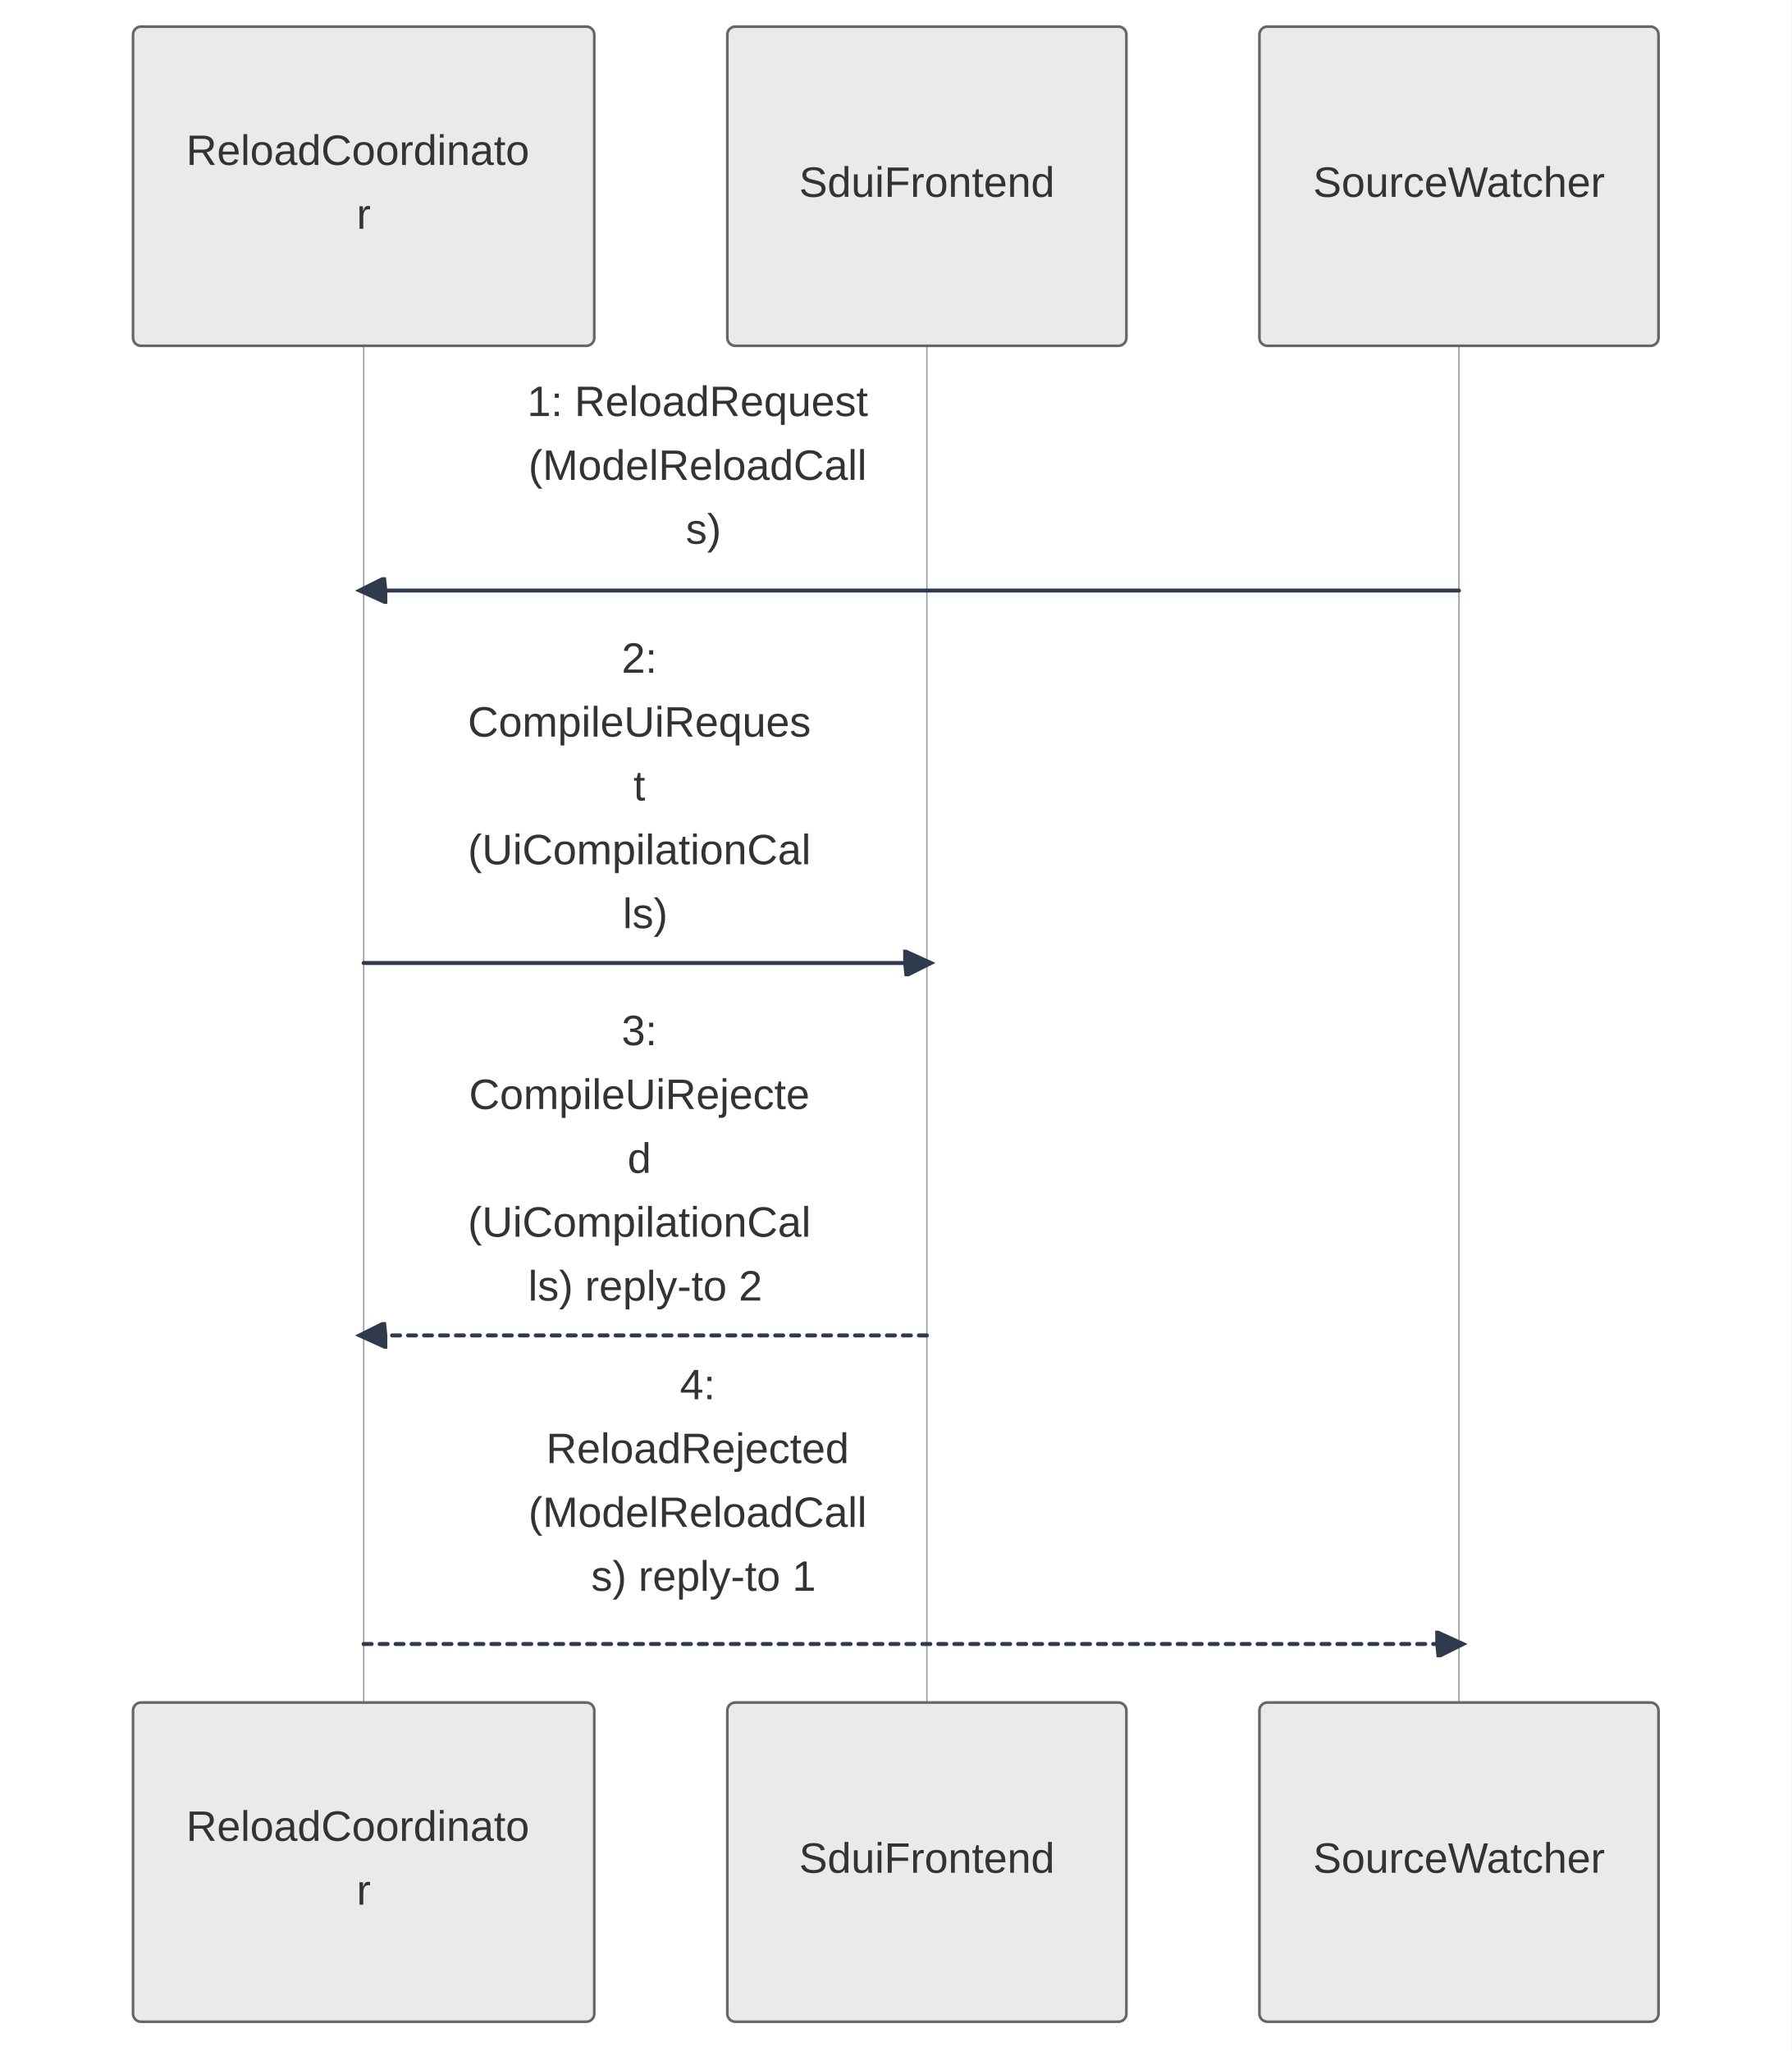
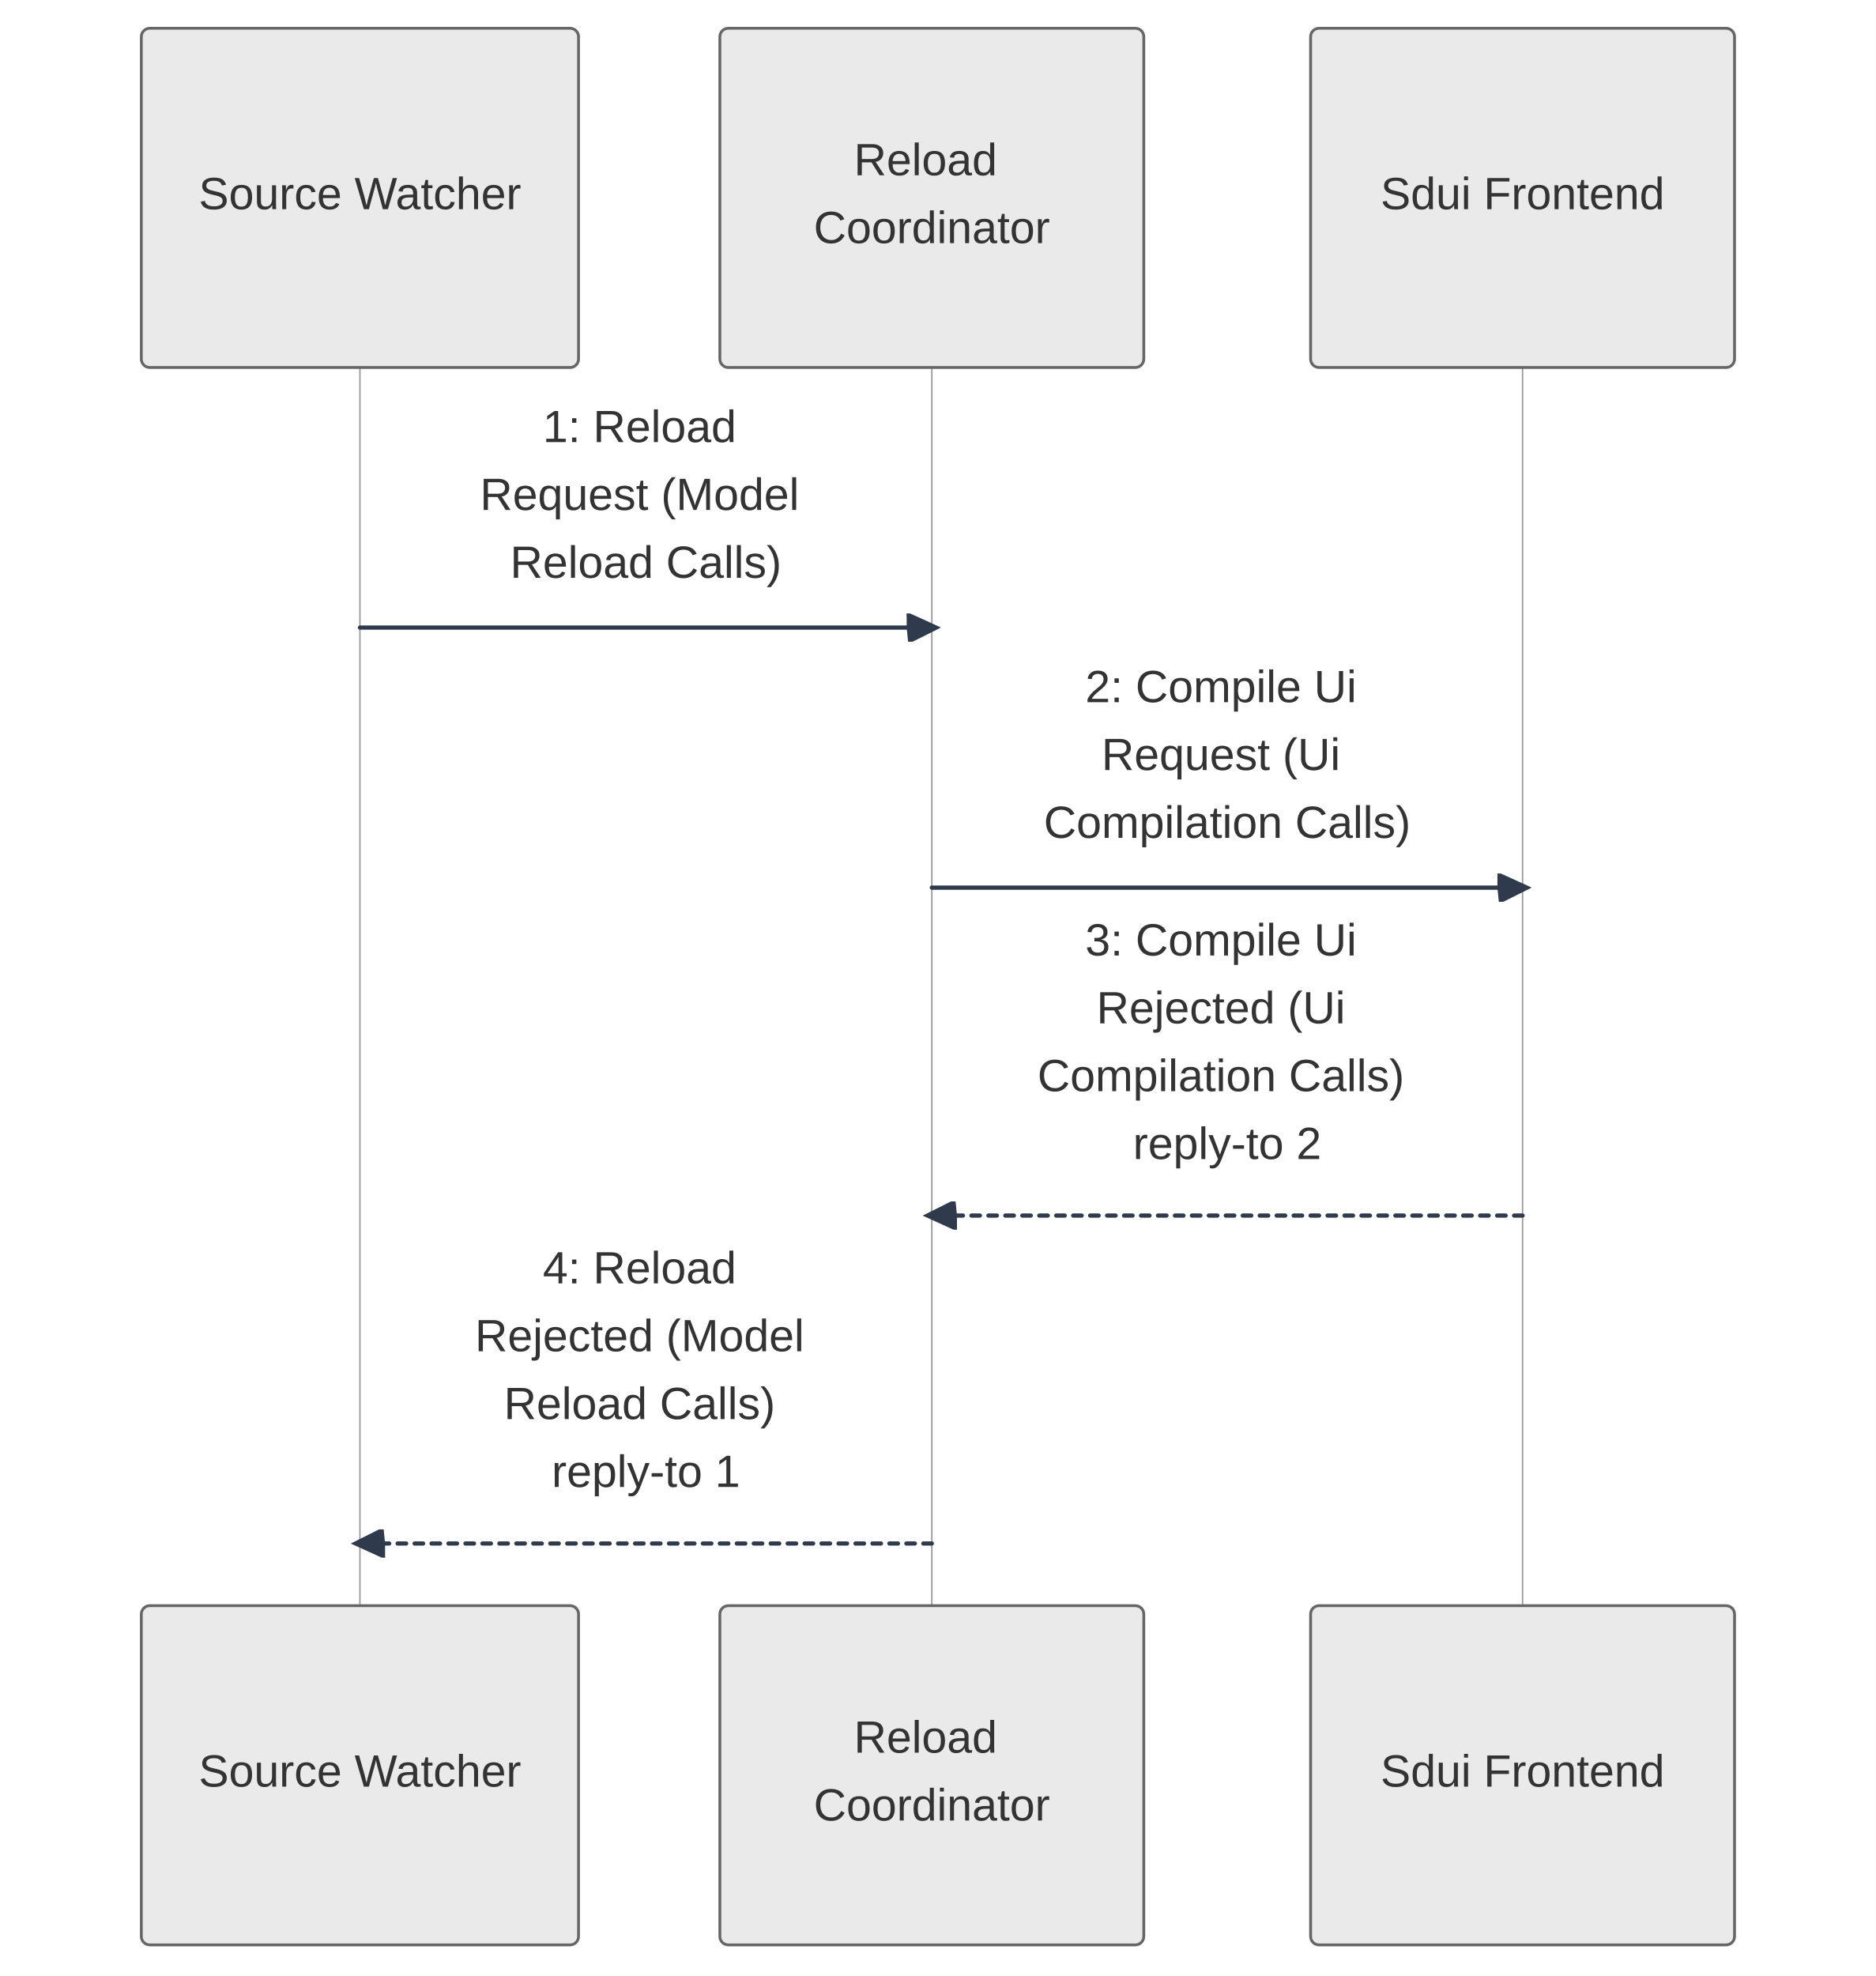
- <svg xmlns="http://www.w3.org/2000/svg" width="673.37" height="771" viewBox="-50 -10 673.37 771">
-   <rect x="-50" y="-10" width="673.37" height="771" fill="#FFFFFF" />
+ <svg xmlns="http://www.w3.org/2000/svg" width="663.72" height="699" viewBox="-50 -10 663.72 699">
+   <rect x="-50" y="-10" width="663.72" height="699" fill="#FFFFFF" />
  <defs>
    <marker id="arrow-0" viewBox="0 0 10 10" refX="5" refY="5" markerUnits="userSpaceOnUse" markerWidth="8" markerHeight="8" orient="auto">
      <path d="M 0 0 L 10 5 L 0 10 z" fill="#2F3B4D" stroke="#2F3B4D" stroke-width="1" stroke-dasharray="1,0" />
    </marker>
    <marker id="arrow-start-0" viewBox="0 0 10 10" refX="4.5" refY="5" markerUnits="userSpaceOnUse" markerWidth="8" markerHeight="8" orient="auto">
      <path d="M 0 5 L 10 10 L 10 0 z" fill="#2F3B4D" stroke="#2F3B4D" stroke-width="1" stroke-dasharray="1,0" />
    </marker>
    <marker id="arrow-async-0" viewBox="0 0 12 12" refX="11" refY="6" markerWidth="12" markerHeight="12" markerUnits="userSpaceOnUse" orient="auto">
      <path d="M 1 1 L 11 6 L 1 11" fill="none" stroke="#2F3B4D" stroke-width="1.5" />
    </marker>
    <marker id="arrow-seq-0" viewBox="-1 0 12 10" refX="7.9" refY="5" markerUnits="userSpaceOnUse" markerWidth="12" markerHeight="12" orient="auto-start-reverse">
      <path d="M -1 0 L 10 5 L 0 10 z" fill="#2F3B4D" stroke="#2F3B4D" stroke-width="1" stroke-dasharray="1,0" />
    </marker>
    <marker id="arrow-start-seq-0" viewBox="-1 0 12 10" refX="2.1" refY="5" markerUnits="userSpaceOnUse" markerWidth="12" markerHeight="12" orient="auto">
      <path d="M 11 0 L 0 5 L 11 10 z" fill="#2F3B4D" stroke="#2F3B4D" stroke-width="1" stroke-dasharray="1,0" />
    </marker>
  </defs>
-   <line x1="86.69" y1="120.00" x2="86.69" y2="630.00" stroke="#999999" stroke-width="0.5" />
-   <line x1="298.37" y1="120.00" x2="298.37" y2="630.00" stroke="#999999" stroke-width="0.5" />
-   <line x1="498.37" y1="120.00" x2="498.37" y2="630.00" stroke="#999999" stroke-width="0.5" />
-   <path id="edge-0" class="edgePath" data-edge-id="edge-0" d="M 498.370,212.000 L 86.685,212.000" fill="none" stroke="#2F3B4D" stroke-width="1.5" marker-end="url(#arrow-seq-0)" stroke-linecap="round" stroke-linejoin="round" />
-   <rect class="edgeLabel sequenceEdgeLabel" data-edge-id="edge-0" data-label-kind="center" x="135.74" y="128.40" width="157.37" height="76.00" rx="2" ry="2" fill="rgba(248,250,252, 0.92)" fill-opacity="0.00" stroke="#7B88A8" stroke-opacity="0.00" stroke-width="0.8" />
+   <line x1="77.35" y1="120.00" x2="77.35" y2="558.00" stroke="#999999" stroke-width="0.5" />
+   <line x1="279.70" y1="120.00" x2="279.70" y2="558.00" stroke="#999999" stroke-width="0.5" />
+   <line x1="488.72" y1="120.00" x2="488.72" y2="558.00" stroke="#999999" stroke-width="0.5" />
+   <path id="edge-0" class="edgePath" data-edge-id="edge-0" d="M 77.349,212.000 L 279.699,212.000" fill="none" stroke="#2F3B4D" stroke-width="1.5" marker-end="url(#arrow-seq-0)" stroke-linecap="round" stroke-linejoin="round" />
+   <rect class="edgeLabel sequenceEdgeLabel" data-edge-id="edge-0" data-label-kind="center" x="109.17" y="128.40" width="138.70" height="76.00" rx="2" ry="2" fill="rgba(248,250,252, 0.92)" fill-opacity="0.00" stroke="#7B88A8" stroke-opacity="0.00" stroke-width="0.8" />
  <g class="edgeLabel" data-edge-id="edge-0" data-label-kind="center">
-     <text x="214.42" y="146.40" text-anchor="middle" font-family="trebuchet ms,verdana,arial,DejaVu Sans,Liberation Sans,sans-serif,Noto Color Emoji,Apple Color Emoji,Segoe UI Emoji" font-size="16" fill="#333333">
-       <tspan x="214.42" dy="0.00">1: ReloadRequest</tspan>
-       <tspan x="214.42" dy="24.00">(ModelReloadCall</tspan>
-       <tspan x="214.42" dy="24.00">s)</tspan>
+     <text x="178.52" y="146.40" text-anchor="middle" font-family="trebuchet ms,verdana,arial,DejaVu Sans,Liberation Sans,sans-serif,Noto Color Emoji,Apple Color Emoji,Segoe UI Emoji" font-size="16" fill="#333333">
+       <tspan x="178.52" dy="0.00">1: Reload</tspan>
+       <tspan x="178.52" dy="24.00">Request (Model</tspan>
+       <tspan x="178.52" dy="24.00">Reload Calls)</tspan>
    </text>
  </g>
-   <path id="edge-1" class="edgePath" data-edge-id="edge-1" d="M 86.685,352.000 L 298.370,352.000" fill="none" stroke="#2F3B4D" stroke-width="1.5" marker-end="url(#arrow-seq-0)" stroke-linecap="round" stroke-linejoin="round" />
-   <rect class="edgeLabel sequenceEdgeLabel" data-edge-id="edge-1" data-label-kind="center" x="109.17" y="224.90" width="166.71" height="124.00" rx="2" ry="2" fill="rgba(248,250,252, 0.92)" fill-opacity="0.00" stroke="#7B88A8" stroke-opacity="0.00" stroke-width="0.8" />
+   <path id="edge-1" class="edgePath" data-edge-id="edge-1" d="M 279.699,304.000 L 488.720,304.000" fill="none" stroke="#2F3B4D" stroke-width="1.5" marker-end="url(#arrow-seq-0)" stroke-linecap="round" stroke-linejoin="round" />
+   <rect class="edgeLabel sequenceEdgeLabel" data-edge-id="edge-1" data-label-kind="center" x="296.19" y="220.40" width="176.04" height="76.00" rx="2" ry="2" fill="rgba(248,250,252, 0.92)" fill-opacity="0.00" stroke="#7B88A8" stroke-opacity="0.00" stroke-width="0.8" />
  <g class="edgeLabel" data-edge-id="edge-1" data-label-kind="center">
-     <text x="192.53" y="242.90" text-anchor="middle" font-family="trebuchet ms,verdana,arial,DejaVu Sans,Liberation Sans,sans-serif,Noto Color Emoji,Apple Color Emoji,Segoe UI Emoji" font-size="16" fill="#333333">
-       <tspan x="192.53" dy="0.00">2:</tspan>
-       <tspan x="192.53" dy="24.00">CompileUiReques</tspan>
-       <tspan x="192.53" dy="24.00">t</tspan>
-       <tspan x="192.53" dy="24.00">(UiCompilationCal</tspan>
-       <tspan x="192.53" dy="24.00">ls)</tspan>
+     <text x="384.21" y="238.40" text-anchor="middle" font-family="trebuchet ms,verdana,arial,DejaVu Sans,Liberation Sans,sans-serif,Noto Color Emoji,Apple Color Emoji,Segoe UI Emoji" font-size="16" fill="#333333">
+       <tspan x="384.21" dy="0.00">2: Compile Ui</tspan>
+       <tspan x="384.21" dy="24.00">Request (Ui</tspan>
+       <tspan x="384.21" dy="24.00">Compilation Calls)</tspan>
    </text>
  </g>
-   <path id="edge-2" class="edgePath" data-edge-id="edge-2" d="M 298.370,492.000 L 86.685,492.000" fill="none" stroke="#2F3B4D" stroke-width="1.5" marker-end="url(#arrow-seq-0)" stroke-dasharray="3 3" stroke-linecap="round" stroke-linejoin="round" />
-   <rect class="edgeLabel sequenceEdgeLabel" data-edge-id="edge-2" data-label-kind="center" x="109.17" y="364.90" width="166.71" height="124.00" rx="2" ry="2" fill="rgba(248,250,252, 0.92)" fill-opacity="0.00" stroke="#7B88A8" stroke-opacity="0.00" stroke-width="0.8" />
+   <path id="edge-2" class="edgePath" data-edge-id="edge-2" d="M 488.720,420.000 L 279.699,420.000" fill="none" stroke="#2F3B4D" stroke-width="1.5" marker-end="url(#arrow-seq-0)" stroke-dasharray="3 3" stroke-linecap="round" stroke-linejoin="round" />
+   <rect class="edgeLabel sequenceEdgeLabel" data-edge-id="edge-2" data-label-kind="center" x="296.19" y="310.00" width="176.04" height="100.00" rx="2" ry="2" fill="rgba(248,250,252, 0.92)" fill-opacity="0.00" stroke="#7B88A8" stroke-opacity="0.00" stroke-width="0.8" />
  <g class="edgeLabel" data-edge-id="edge-2" data-label-kind="center">
-     <text x="192.53" y="382.90" text-anchor="middle" font-family="trebuchet ms,verdana,arial,DejaVu Sans,Liberation Sans,sans-serif,Noto Color Emoji,Apple Color Emoji,Segoe UI Emoji" font-size="16" fill="#333333">
-       <tspan x="192.53" dy="0.00">3:</tspan>
-       <tspan x="192.53" dy="24.00">CompileUiRejecte</tspan>
-       <tspan x="192.53" dy="24.00">d</tspan>
-       <tspan x="192.53" dy="24.00">(UiCompilationCal</tspan>
-       <tspan x="192.53" dy="24.00">ls) reply-to 2</tspan>
+     <text x="384.21" y="328.00" text-anchor="middle" font-family="trebuchet ms,verdana,arial,DejaVu Sans,Liberation Sans,sans-serif,Noto Color Emoji,Apple Color Emoji,Segoe UI Emoji" font-size="16" fill="#333333">
+       <tspan x="384.21" dy="0.00">3: Compile Ui</tspan>
+       <tspan x="384.21" dy="24.00">Rejected (Ui</tspan>
+       <tspan x="384.21" dy="24.00">Compilation Calls)</tspan>
+       <tspan x="384.21" dy="24.00">reply-to 2</tspan>
    </text>
  </g>
-   <path id="edge-3" class="edgePath" data-edge-id="edge-3" d="M 86.685,608.000 L 498.370,608.000" fill="none" stroke="#2F3B4D" stroke-width="1.5" marker-end="url(#arrow-seq-0)" stroke-dasharray="3 3" stroke-linecap="round" stroke-linejoin="round" />
-   <rect class="edgeLabel sequenceEdgeLabel" data-edge-id="edge-3" data-label-kind="center" x="135.74" y="498.00" width="157.37" height="100.00" rx="2" ry="2" fill="rgba(248,250,252, 0.92)" fill-opacity="0.00" stroke="#7B88A8" stroke-opacity="0.00" stroke-width="0.8" />
+   <path id="edge-3" class="edgePath" data-edge-id="edge-3" d="M 279.699,536.000 L 77.349,536.000" fill="none" stroke="#2F3B4D" stroke-width="1.5" marker-end="url(#arrow-seq-0)" stroke-dasharray="3 3" stroke-linecap="round" stroke-linejoin="round" />
+   <rect class="edgeLabel sequenceEdgeLabel" data-edge-id="edge-3" data-label-kind="center" x="104.51" y="426.00" width="148.03" height="100.00" rx="2" ry="2" fill="rgba(248,250,252, 0.92)" fill-opacity="0.00" stroke="#7B88A8" stroke-opacity="0.00" stroke-width="0.8" />
  <g class="edgeLabel" data-edge-id="edge-3" data-label-kind="center">
-     <text x="214.42" y="516.00" text-anchor="middle" font-family="trebuchet ms,verdana,arial,DejaVu Sans,Liberation Sans,sans-serif,Noto Color Emoji,Apple Color Emoji,Segoe UI Emoji" font-size="16" fill="#333333">
-       <tspan x="214.42" dy="0.00">4:</tspan>
-       <tspan x="214.42" dy="24.00">ReloadRejected</tspan>
-       <tspan x="214.42" dy="24.00">(ModelReloadCall</tspan>
-       <tspan x="214.42" dy="24.00">s) reply-to 1</tspan>
+     <text x="178.52" y="444.00" text-anchor="middle" font-family="trebuchet ms,verdana,arial,DejaVu Sans,Liberation Sans,sans-serif,Noto Color Emoji,Apple Color Emoji,Segoe UI Emoji" font-size="16" fill="#333333">
+       <tspan x="178.52" dy="0.00">4: Reload</tspan>
+       <tspan x="178.52" dy="24.00">Rejected (Model</tspan>
+       <tspan x="178.52" dy="24.00">Reload Calls)</tspan>
+       <tspan x="178.52" dy="24.00">reply-to 1</tspan>
    </text>
  </g>
-   <rect x="0.00" y="0.00" width="173.37" height="120.00" rx="3" fill="#EAEAEA" stroke="#666666" />
-   <text x="86.69" y="52.00" text-anchor="middle" font-family="trebuchet ms,verdana,arial,DejaVu Sans,Liberation Sans,sans-serif,Noto Color Emoji,Apple Color Emoji,Segoe UI Emoji" font-size="16" fill="#333333">
-     <tspan x="86.69" dy="0.00">ReloadCoordinato</tspan>
-     <tspan x="86.69" dy="24.00">r</tspan>
+   <rect x="204.70" y="0.00" width="150.00" height="120.00" rx="3" fill="#EAEAEA" stroke="#666666" />
+   <text x="279.70" y="52.00" text-anchor="middle" font-family="trebuchet ms,verdana,arial,DejaVu Sans,Liberation Sans,sans-serif,Noto Color Emoji,Apple Color Emoji,Segoe UI Emoji" font-size="16" fill="#333333">
+     <tspan x="279.70" dy="0.00">Reload</tspan>
+     <tspan x="279.70" dy="24.00">Coordinator</tspan>
  </text>
-   <rect x="223.37" y="0.00" width="150.00" height="120.00" rx="3" fill="#EAEAEA" stroke="#666666" />
-   <text x="298.37" y="64.00" text-anchor="middle" font-family="trebuchet ms,verdana,arial,DejaVu Sans,Liberation Sans,sans-serif,Noto Color Emoji,Apple Color Emoji,Segoe UI Emoji" font-size="16" fill="#333333">
-     <tspan x="298.37" dy="0.00">SduiFrontend</tspan>
+   <rect x="413.72" y="0.00" width="150.00" height="120.00" rx="3" fill="#EAEAEA" stroke="#666666" />
+   <text x="488.72" y="64.00" text-anchor="middle" font-family="trebuchet ms,verdana,arial,DejaVu Sans,Liberation Sans,sans-serif,Noto Color Emoji,Apple Color Emoji,Segoe UI Emoji" font-size="16" fill="#333333">
+     <tspan x="488.72" dy="0.00">Sdui Frontend</tspan>
  </text>
-   <rect x="423.37" y="0.00" width="150.00" height="120.00" rx="3" fill="#EAEAEA" stroke="#666666" />
-   <text x="498.37" y="64.00" text-anchor="middle" font-family="trebuchet ms,verdana,arial,DejaVu Sans,Liberation Sans,sans-serif,Noto Color Emoji,Apple Color Emoji,Segoe UI Emoji" font-size="16" fill="#333333">
-     <tspan x="498.37" dy="0.00">SourceWatcher</tspan>
+   <rect x="0.00" y="0.00" width="154.70" height="120.00" rx="3" fill="#EAEAEA" stroke="#666666" />
+   <text x="77.35" y="64.00" text-anchor="middle" font-family="trebuchet ms,verdana,arial,DejaVu Sans,Liberation Sans,sans-serif,Noto Color Emoji,Apple Color Emoji,Segoe UI Emoji" font-size="16" fill="#333333">
+     <tspan x="77.35" dy="0.00">Source Watcher</tspan>
  </text>
-   <rect x="0.00" y="630.00" width="173.37" height="120.00" rx="3" fill="#EAEAEA" stroke="#666666" />
-   <text x="86.69" y="682.00" text-anchor="middle" font-family="trebuchet ms,verdana,arial,DejaVu Sans,Liberation Sans,sans-serif,Noto Color Emoji,Apple Color Emoji,Segoe UI Emoji" font-size="16" fill="#333333">
-     <tspan x="86.69" dy="0.00">ReloadCoordinato</tspan>
-     <tspan x="86.69" dy="24.00">r</tspan>
+   <rect x="0.00" y="558.00" width="154.70" height="120.00" rx="3" fill="#EAEAEA" stroke="#666666" />
+   <text x="77.35" y="622.00" text-anchor="middle" font-family="trebuchet ms,verdana,arial,DejaVu Sans,Liberation Sans,sans-serif,Noto Color Emoji,Apple Color Emoji,Segoe UI Emoji" font-size="16" fill="#333333">
+     <tspan x="77.35" dy="0.00">Source Watcher</tspan>
  </text>
-   <rect x="223.37" y="630.00" width="150.00" height="120.00" rx="3" fill="#EAEAEA" stroke="#666666" />
-   <text x="298.37" y="694.00" text-anchor="middle" font-family="trebuchet ms,verdana,arial,DejaVu Sans,Liberation Sans,sans-serif,Noto Color Emoji,Apple Color Emoji,Segoe UI Emoji" font-size="16" fill="#333333">
-     <tspan x="298.37" dy="0.00">SduiFrontend</tspan>
+   <rect x="204.70" y="558.00" width="150.00" height="120.00" rx="3" fill="#EAEAEA" stroke="#666666" />
+   <text x="279.70" y="610.00" text-anchor="middle" font-family="trebuchet ms,verdana,arial,DejaVu Sans,Liberation Sans,sans-serif,Noto Color Emoji,Apple Color Emoji,Segoe UI Emoji" font-size="16" fill="#333333">
+     <tspan x="279.70" dy="0.00">Reload</tspan>
+     <tspan x="279.70" dy="24.00">Coordinator</tspan>
  </text>
-   <rect x="423.37" y="630.00" width="150.00" height="120.00" rx="3" fill="#EAEAEA" stroke="#666666" />
-   <text x="498.37" y="694.00" text-anchor="middle" font-family="trebuchet ms,verdana,arial,DejaVu Sans,Liberation Sans,sans-serif,Noto Color Emoji,Apple Color Emoji,Segoe UI Emoji" font-size="16" fill="#333333">
-     <tspan x="498.37" dy="0.00">SourceWatcher</tspan>
+   <rect x="413.72" y="558.00" width="150.00" height="120.00" rx="3" fill="#EAEAEA" stroke="#666666" />
+   <text x="488.72" y="622.00" text-anchor="middle" font-family="trebuchet ms,verdana,arial,DejaVu Sans,Liberation Sans,sans-serif,Noto Color Emoji,Apple Color Emoji,Segoe UI Emoji" font-size="16" fill="#333333">
+     <tspan x="488.72" dy="0.00">Sdui Frontend</tspan>
  </text>
</svg>
